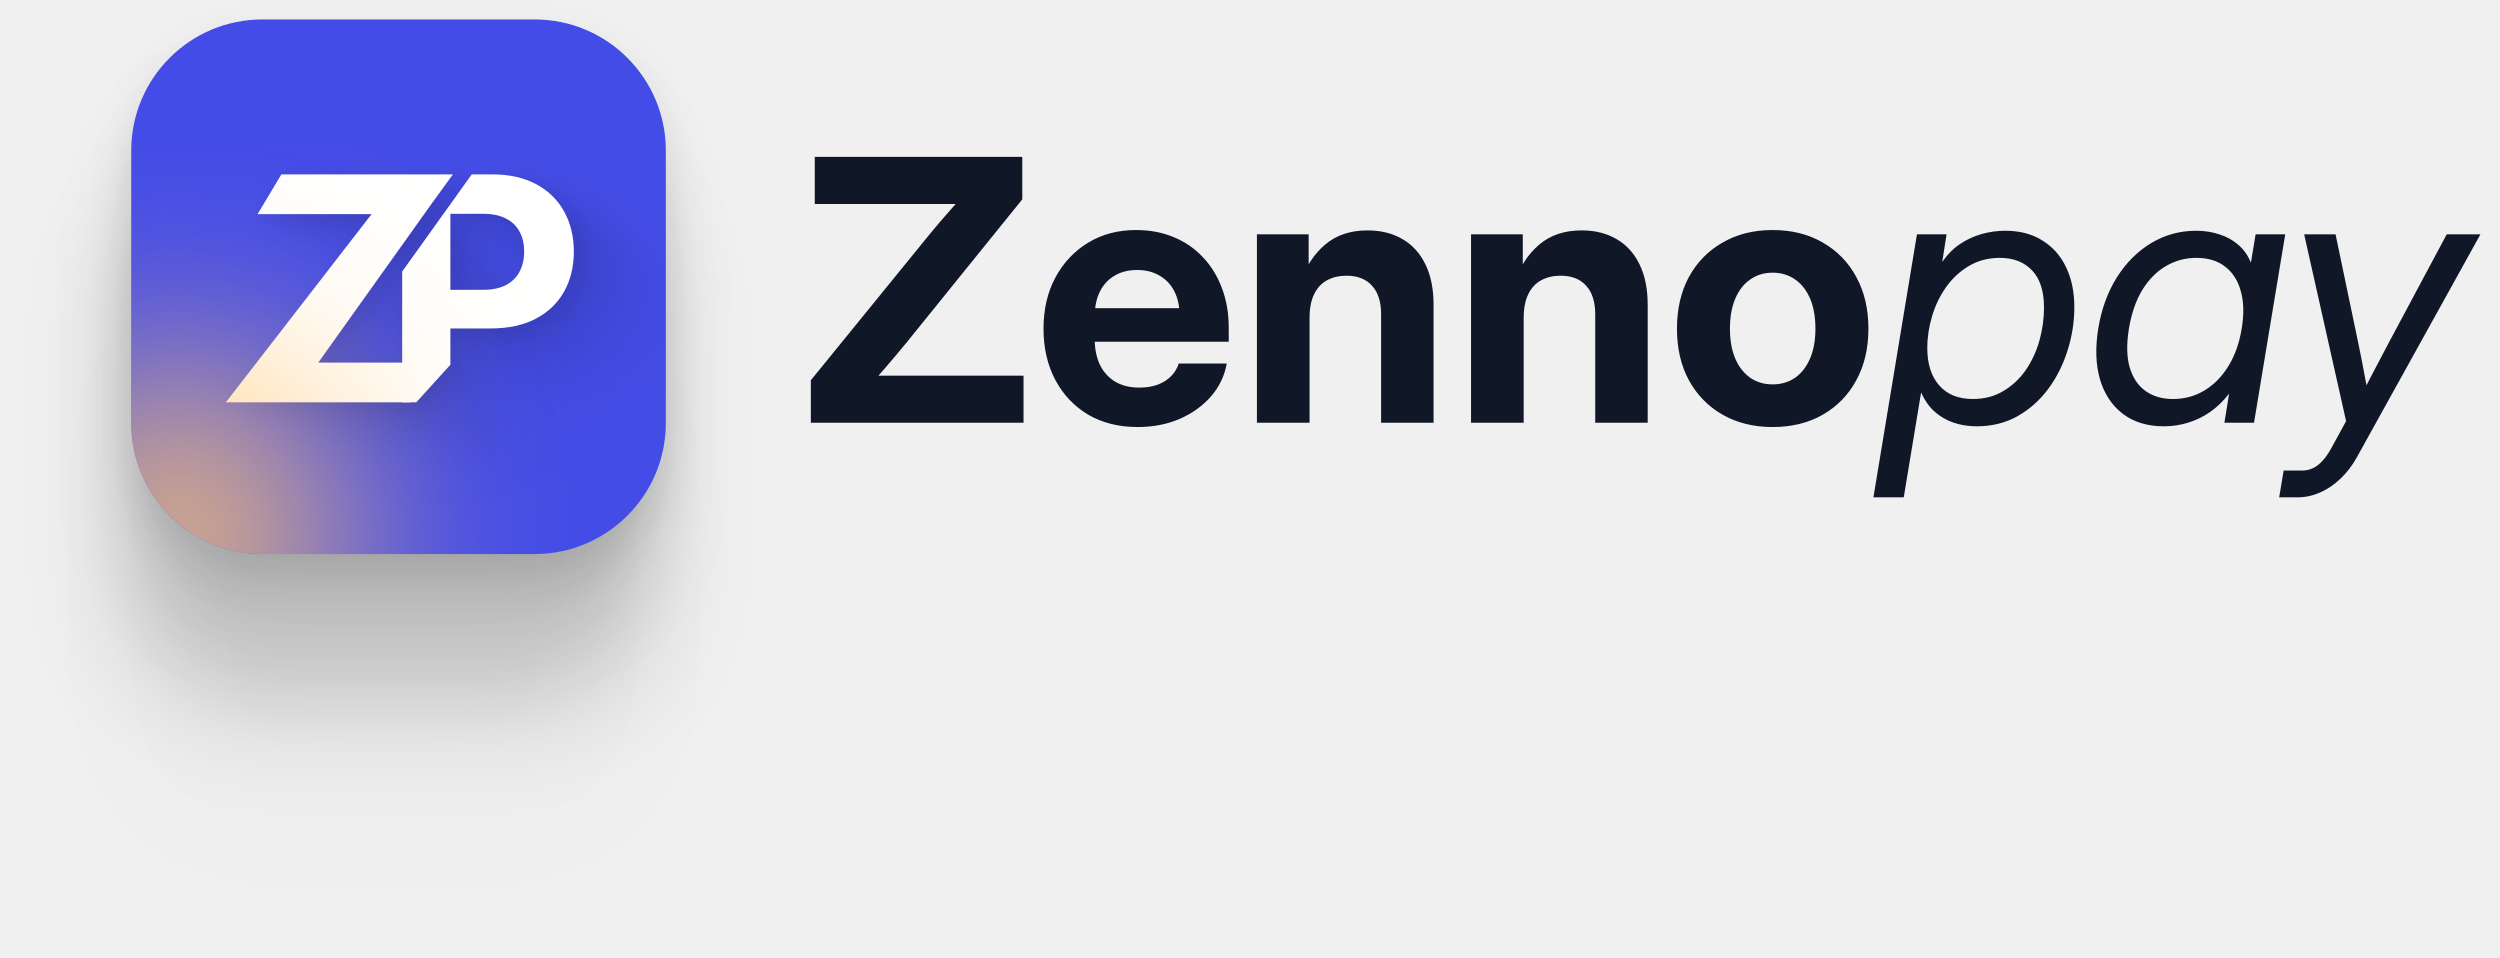
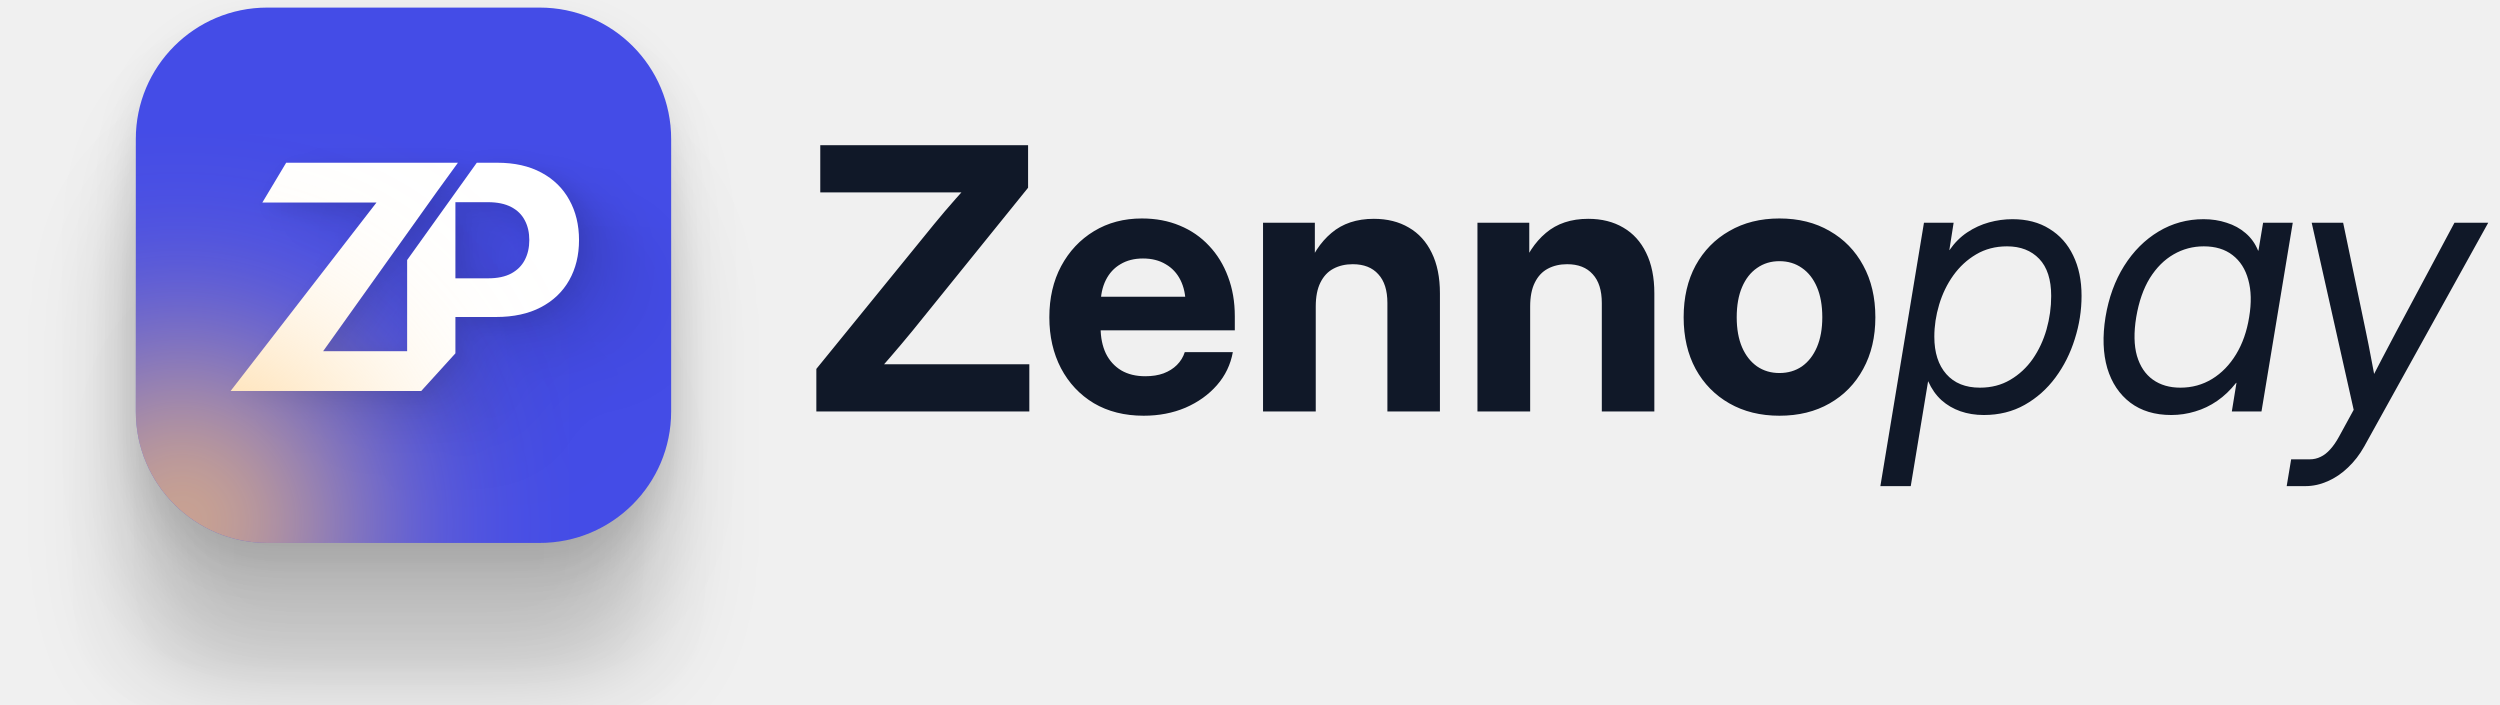
- <svg xmlns="http://www.w3.org/2000/svg" width="295" height="113" viewBox="0 0 295 113" fill="none">
+ <svg xmlns="http://www.w3.org/2000/svg" width="294.60" height="83.02" viewBox="-0.52 1.40 294.60 83.02" fill="none">
  <g filter="url(#filter0_dddd_1103_154929)">
    <g clip-path="url(#clip0_1103_154929)">
      <rect x="15.484" y="2.294" width="63.085" height="63.085" rx="15.485" fill="#444CE7" />
      <g filter="url(#filter1_dddd_1103_154929)">
        <path d="M47.457 47.477V32.043L55.666 20.576H58.07C60.111 20.576 61.849 20.966 63.285 21.745C64.721 22.516 65.816 23.588 66.569 24.963C67.331 26.329 67.712 27.906 67.712 29.692C67.712 31.479 67.326 33.055 66.556 34.421C65.785 35.787 64.669 36.851 63.206 37.613C61.753 38.374 59.992 38.755 57.926 38.755H51.161V34.197H57.006C58.101 34.197 59.003 34.009 59.712 33.633C60.43 33.247 60.965 32.718 61.315 32.043C61.674 31.36 61.853 30.576 61.853 29.692C61.853 28.799 61.674 28.02 61.315 27.354C60.965 26.68 60.43 26.159 59.712 25.791C58.994 25.414 58.084 25.226 56.98 25.226H53.145V43.037L49.115 47.477H47.457Z" fill="white" />
        <path d="M30.422 47.477H26.652L43.846 25.265H30.396L33.203 20.576H53.443L50.992 23.952L37.555 42.788H51.018L48.406 47.477H30.422Z" fill="white" />
      </g>
      <g filter="url(#filter2_f_1103_154929)">
        <circle cx="20.36" cy="63.372" r="19.786" fill="#FFC56E" />
      </g>
    </g>
  </g>
  <path d="M95.678 49.884V44.873L109.553 27.818C110.368 26.821 111.21 25.832 112.08 24.849C112.95 23.866 113.835 22.877 114.733 21.88L115.491 24.07C114.158 24.07 112.824 24.07 111.491 24.07C110.171 24.07 108.845 24.07 107.511 24.07H96.141V18.511H120.629V23.523L106.985 40.409C106.143 41.434 105.279 42.458 104.395 43.483C103.525 44.494 102.626 45.511 101.7 46.536L100.942 44.325C102.261 44.325 103.581 44.325 104.9 44.325C106.22 44.325 107.539 44.325 108.859 44.325H120.776V49.884H95.678ZM134.251 50.389C132.006 50.389 130.047 49.898 128.377 48.915C126.721 47.919 125.429 46.543 124.503 44.788C123.59 43.034 123.134 41.033 123.134 38.788C123.134 36.514 123.597 34.506 124.524 32.766C125.464 31.011 126.756 29.636 128.398 28.639C130.04 27.642 131.921 27.144 134.041 27.144C135.683 27.144 137.171 27.425 138.505 27.986C139.838 28.534 140.989 29.327 141.958 30.366C142.926 31.39 143.67 32.604 144.19 34.008C144.723 35.412 144.99 36.963 144.99 38.661V40.325H125.345V36.366H142L139.199 37.314C139.199 36.191 138.996 35.222 138.589 34.408C138.182 33.594 137.599 32.969 136.841 32.534C136.097 32.085 135.206 31.86 134.167 31.86C133.142 31.86 132.258 32.085 131.514 32.534C130.77 32.969 130.195 33.594 129.788 34.408C129.381 35.222 129.177 36.191 129.177 37.314V40.009C129.177 41.16 129.381 42.17 129.788 43.041C130.209 43.897 130.812 44.564 131.598 45.041C132.385 45.504 133.332 45.736 134.441 45.736C135.255 45.736 135.971 45.624 136.589 45.399C137.22 45.16 137.747 44.831 138.168 44.409C138.603 43.974 138.912 43.469 139.094 42.893H144.758C144.491 44.367 143.867 45.666 142.884 46.789C141.902 47.912 140.666 48.796 139.178 49.442C137.69 50.073 136.048 50.389 134.251 50.389ZM154.528 37.524V49.884H148.316V27.649H154.422V33.44H153.37C154.072 31.474 155.075 29.944 156.381 28.849C157.686 27.741 159.349 27.186 161.371 27.186C162.957 27.186 164.332 27.53 165.498 28.218C166.663 28.892 167.561 29.881 168.193 31.187C168.838 32.492 169.161 34.085 169.161 35.966V49.884H162.971V37.103C162.971 35.615 162.613 34.485 161.897 33.713C161.195 32.927 160.192 32.534 158.886 32.534C158.03 32.534 157.272 32.71 156.612 33.061C155.952 33.411 155.44 33.959 155.075 34.703C154.71 35.433 154.528 36.373 154.528 37.524ZM179.794 37.524V49.884H173.583V27.649H179.689V33.44H178.636C179.338 31.474 180.342 29.944 181.647 28.849C182.952 27.741 184.616 27.186 186.637 27.186C188.223 27.186 189.599 27.53 190.764 28.218C191.929 28.892 192.827 29.881 193.459 31.187C194.105 32.492 194.428 34.085 194.428 35.966V49.884H188.237V37.103C188.237 35.615 187.879 34.485 187.164 33.713C186.462 32.927 185.458 32.534 184.153 32.534C183.296 32.534 182.538 32.71 181.879 33.061C181.219 33.411 180.707 33.959 180.342 34.703C179.977 35.433 179.794 36.373 179.794 37.524ZM209.166 50.389C206.934 50.389 204.969 49.905 203.271 48.936C201.572 47.968 200.246 46.613 199.291 44.873C198.351 43.132 197.881 41.104 197.881 38.788C197.881 36.458 198.351 34.422 199.291 32.682C200.246 30.941 201.572 29.586 203.271 28.618C204.969 27.635 206.934 27.144 209.166 27.144C211.426 27.144 213.398 27.635 215.083 28.618C216.781 29.586 218.101 30.941 219.041 32.682C219.996 34.422 220.473 36.458 220.473 38.788C220.473 41.104 219.996 43.132 219.041 44.873C218.101 46.613 216.781 47.968 215.083 48.936C213.398 49.905 211.426 50.389 209.166 50.389ZM209.166 45.357C210.177 45.357 211.061 45.097 211.819 44.578C212.577 44.044 213.167 43.286 213.588 42.304C214.009 41.321 214.22 40.149 214.22 38.788C214.22 37.398 214.009 36.212 213.588 35.229C213.167 34.247 212.577 33.496 211.819 32.976C211.061 32.443 210.177 32.176 209.166 32.176C208.17 32.176 207.292 32.443 206.534 32.976C205.776 33.496 205.187 34.247 204.766 35.229C204.345 36.212 204.134 37.398 204.134 38.788C204.134 40.163 204.345 41.342 204.766 42.325C205.187 43.294 205.776 44.044 206.534 44.578C207.292 45.097 208.17 45.357 209.166 45.357ZM221.063 58.685L226.2 27.649H229.695L229.19 30.871H229.211C229.801 30.015 230.495 29.32 231.296 28.786C232.096 28.253 232.952 27.86 233.864 27.607C234.777 27.355 235.696 27.228 236.623 27.228C238.321 27.228 239.774 27.607 240.981 28.365C242.202 29.109 243.136 30.155 243.781 31.503C244.441 32.85 244.771 34.436 244.771 36.261C244.771 37.987 244.504 39.686 243.971 41.356C243.451 43.027 242.694 44.536 241.697 45.883C240.7 47.231 239.493 48.305 238.075 49.105C236.658 49.905 235.05 50.305 233.254 50.305C232.257 50.305 231.338 50.157 230.495 49.863C229.653 49.568 228.909 49.133 228.264 48.557C227.618 47.968 227.099 47.231 226.705 46.346H226.684L224.642 58.685H221.063ZM232.79 47.083C234.138 47.083 235.331 46.775 236.37 46.157C237.423 45.539 238.307 44.718 239.023 43.694C239.739 42.655 240.279 41.497 240.644 40.219C241.009 38.928 241.192 37.615 241.192 36.282C241.192 34.345 240.721 32.885 239.781 31.902C238.84 30.92 237.577 30.429 235.991 30.429C234.629 30.429 233.415 30.744 232.348 31.376C231.296 31.994 230.397 32.822 229.653 33.861C228.923 34.885 228.369 36.029 227.99 37.293C227.611 38.556 227.421 39.819 227.421 41.083C227.421 42.95 227.892 44.416 228.832 45.483C229.773 46.55 231.092 47.083 232.79 47.083ZM255.341 50.305C253.418 50.305 251.81 49.821 250.519 48.852C249.228 47.87 248.322 46.515 247.803 44.788C247.298 43.048 247.227 41.041 247.592 38.767C247.971 36.478 248.701 34.471 249.782 32.745C250.877 31.004 252.232 29.65 253.846 28.681C255.46 27.712 257.229 27.228 259.152 27.228C260.12 27.228 261.026 27.369 261.868 27.649C262.724 27.916 263.468 28.323 264.1 28.87C264.745 29.418 265.237 30.106 265.574 30.934H265.616L266.163 27.649H269.658L265.974 49.884H262.479L263.026 46.515H262.984C262.31 47.371 261.566 48.08 260.752 48.642C259.938 49.203 259.075 49.617 258.162 49.884C257.25 50.164 256.309 50.305 255.341 50.305ZM256.415 47.083C257.79 47.083 259.039 46.739 260.162 46.052C261.285 45.364 262.226 44.395 262.984 43.146C263.742 41.897 264.254 40.437 264.521 38.767C264.802 37.082 264.767 35.615 264.416 34.366C264.079 33.117 263.461 32.148 262.563 31.46C261.678 30.773 260.548 30.429 259.173 30.429C257.895 30.429 256.709 30.744 255.614 31.376C254.52 32.008 253.586 32.941 252.814 34.176C252.056 35.412 251.523 36.942 251.214 38.767C250.919 40.577 250.947 42.1 251.298 43.336C251.663 44.571 252.288 45.504 253.172 46.136C254.056 46.768 255.137 47.083 256.415 47.083ZM268.943 58.685L269.469 55.527H271.659C272.122 55.527 272.55 55.428 272.943 55.232C273.336 55.049 273.708 54.762 274.059 54.369C274.424 53.975 274.775 53.47 275.112 52.853L276.838 49.694L271.89 27.649H275.596L278.27 40.451C278.495 41.518 278.705 42.585 278.902 43.651C279.112 44.718 279.309 45.785 279.491 46.852H278.544C279.077 45.785 279.625 44.718 280.186 43.651C280.748 42.585 281.309 41.518 281.871 40.451L288.713 27.649H292.693L278.081 54.011C277.547 54.965 276.908 55.793 276.165 56.495C275.435 57.197 274.634 57.737 273.764 58.116C272.908 58.495 272.031 58.685 271.132 58.685C270.767 58.685 270.402 58.685 270.037 58.685C269.672 58.685 269.307 58.685 268.943 58.685Z" fill="#101828" />
  <defs>
    <filter id="filter0_dddd_1103_154929" x="-0" y="-5.31673e-05" width="90.614" height="112.979" filterUnits="userSpaceOnUse" color-interpolation-filters="sRGB">
      <feFlood flood-opacity="0" result="BackgroundImageFix" />
      <feColorMatrix in="SourceAlpha" type="matrix" values="0 0 0 0 0 0 0 0 0 0 0 0 0 0 0 0 0 0 127 0" result="hardAlpha" />
      <feOffset dy="2.294" />
      <feGaussianBlur stdDeviation="2.294" />
      <feColorMatrix type="matrix" values="0 0 0 0 0 0 0 0 0 0 0 0 0 0 0 0 0 0 0.1 0" />
      <feBlend mode="normal" in2="BackgroundImageFix" result="effect1_dropShadow_1103_154929" />
      <feColorMatrix in="SourceAlpha" type="matrix" values="0 0 0 0 0 0 0 0 0 0 0 0 0 0 0 0 0 0 127 0" result="hardAlpha" />
      <feOffset dx="-0.574" dy="8.602" />
      <feGaussianBlur stdDeviation="4.301" />
      <feColorMatrix type="matrix" values="0 0 0 0 0 0 0 0 0 0 0 0 0 0 0 0 0 0 0.09 0" />
      <feBlend mode="normal" in2="effect1_dropShadow_1103_154929" result="effect2_dropShadow_1103_154929" />
      <feColorMatrix in="SourceAlpha" type="matrix" values="0 0 0 0 0 0 0 0 0 0 0 0 0 0 0 0 0 0 127 0" result="hardAlpha" />
      <feOffset dx="-1.147" dy="18.925" />
      <feGaussianBlur stdDeviation="5.735" />
      <feColorMatrix type="matrix" values="0 0 0 0 0 0 0 0 0 0 0 0 0 0 0 0 0 0 0.15 0" />
      <feBlend mode="normal" in2="effect2_dropShadow_1103_154929" result="effect3_dropShadow_1103_154929" />
      <feColorMatrix in="SourceAlpha" type="matrix" values="0 0 0 0 0 0 0 0 0 0 0 0 0 0 0 0 0 0 127 0" result="hardAlpha" />
      <feOffset dx="-1.72" dy="33.837" />
      <feGaussianBlur stdDeviation="6.882" />
      <feColorMatrix type="matrix" values="0 0 0 0 0 0 0 0 0 0 0 0 0 0 0 0 0 0 0.01 0" />
      <feBlend mode="normal" in2="effect3_dropShadow_1103_154929" result="effect4_dropShadow_1103_154929" />
      <feBlend mode="normal" in="SourceGraphic" in2="effect4_dropShadow_1103_154929" result="shape" />
    </filter>
    <filter id="filter1_dddd_1103_154929" x="24.947" y="18.019" width="68.339" height="48.213" filterUnits="userSpaceOnUse" color-interpolation-filters="sRGB">
      <feFlood flood-opacity="0" result="BackgroundImageFix" />
      <feColorMatrix in="SourceAlpha" type="matrix" values="0 0 0 0 0 0 0 0 0 0 0 0 0 0 0 0 0 0 127 0" result="hardAlpha" />
      <feOffset dx="0.852" dy="0.852" />
      <feGaussianBlur stdDeviation="1.279" />
      <feColorMatrix type="matrix" values="0 0 0 0 0 0 0 0 0 0 0 0 0 0 0 0 0 0 0.1 0" />
      <feBlend mode="normal" in2="BackgroundImageFix" result="effect1_dropShadow_1103_154929" />
      <feColorMatrix in="SourceAlpha" type="matrix" values="0 0 0 0 0 0 0 0 0 0 0 0 0 0 0 0 0 0 127 0" result="hardAlpha" />
      <feOffset dx="4.263" dy="2.558" />
      <feGaussianBlur stdDeviation="2.558" />
      <feColorMatrix type="matrix" values="0 0 0 0 0 0 0 0 0 0 0 0 0 0 0 0 0 0 0.09 0" />
      <feBlend mode="normal" in2="effect1_dropShadow_1103_154929" result="effect2_dropShadow_1103_154929" />
      <feColorMatrix in="SourceAlpha" type="matrix" values="0 0 0 0 0 0 0 0 0 0 0 0 0 0 0 0 0 0 127 0" result="hardAlpha" />
      <feOffset dx="10.23" dy="5.968" />
      <feGaussianBlur stdDeviation="3.41" />
      <feColorMatrix type="matrix" values="0 0 0 0 0 0 0 0 0 0 0 0 0 0 0 0 0 0 0.05 0" />
      <feBlend mode="normal" in2="effect2_dropShadow_1103_154929" result="effect3_dropShadow_1103_154929" />
      <feColorMatrix in="SourceAlpha" type="matrix" values="0 0 0 0 0 0 0 0 0 0 0 0 0 0 0 0 0 0 127 0" result="hardAlpha" />
      <feOffset dx="17.05" dy="10.23" />
      <feGaussianBlur stdDeviation="4.263" />
      <feColorMatrix type="matrix" values="0 0 0 0 0 0 0 0 0 0 0 0 0 0 0 0 0 0 0.01 0" />
      <feBlend mode="normal" in2="effect3_dropShadow_1103_154929" result="effect4_dropShadow_1103_154929" />
      <feBlend mode="normal" in="SourceGraphic" in2="effect4_dropShadow_1103_154929" result="shape" />
    </filter>
    <filter id="filter2_f_1103_154929" x="-25.807" y="17.205" width="92.334" height="92.333" filterUnits="userSpaceOnUse" color-interpolation-filters="sRGB">
      <feFlood flood-opacity="0" result="BackgroundImageFix" />
      <feBlend mode="normal" in="SourceGraphic" in2="BackgroundImageFix" result="shape" />
      <feGaussianBlur stdDeviation="13.191" result="effect1_foregroundBlur_1103_154929" />
    </filter>
    <clipPath id="clip0_1103_154929">
      <rect x="15.484" y="2.294" width="63.085" height="63.085" rx="15.485" fill="white" />
    </clipPath>
  </defs>
</svg>
